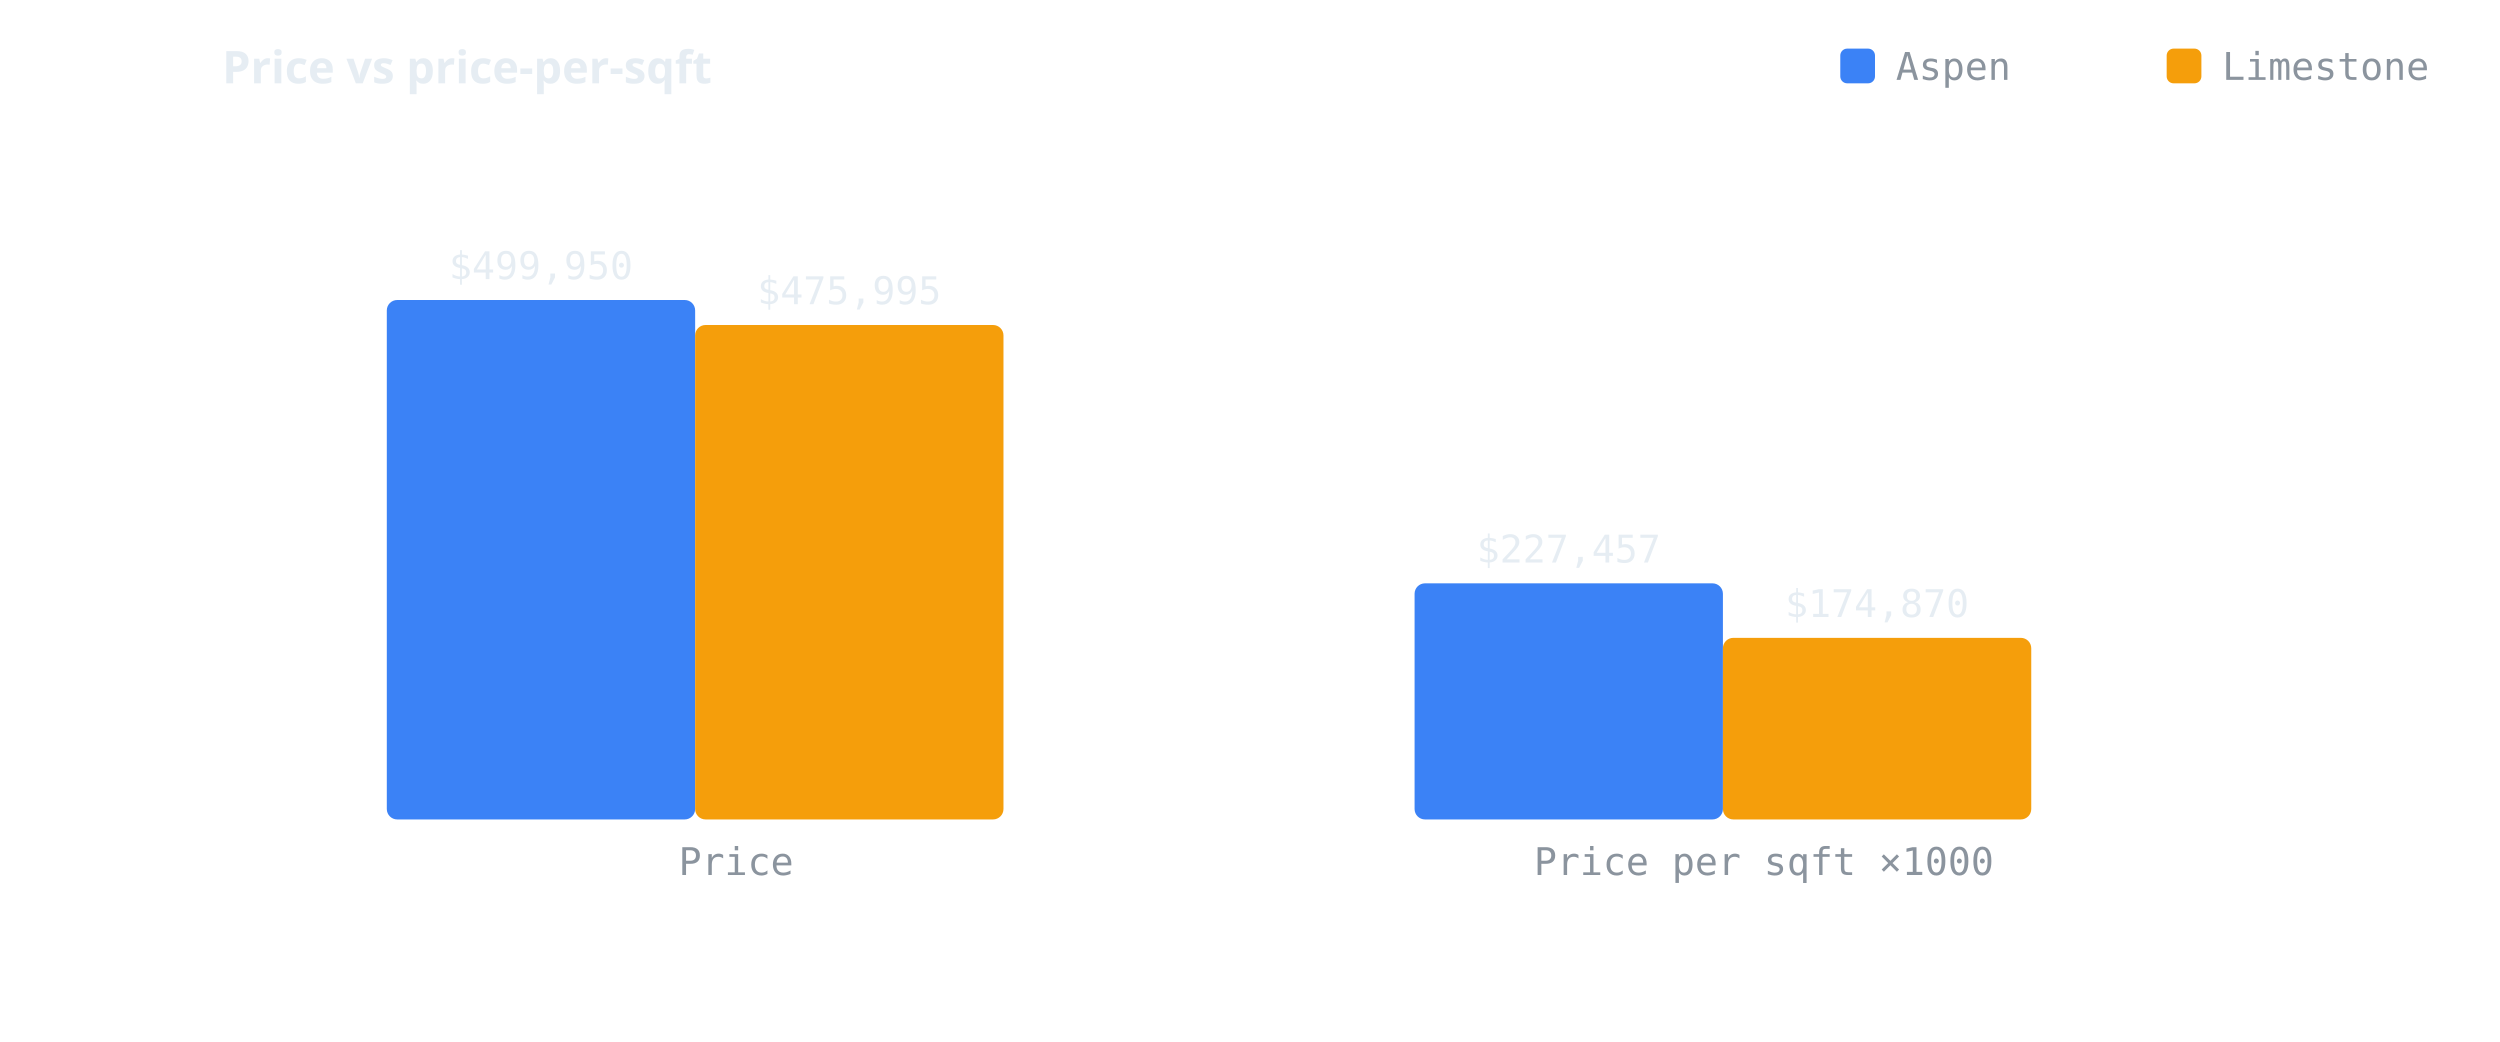
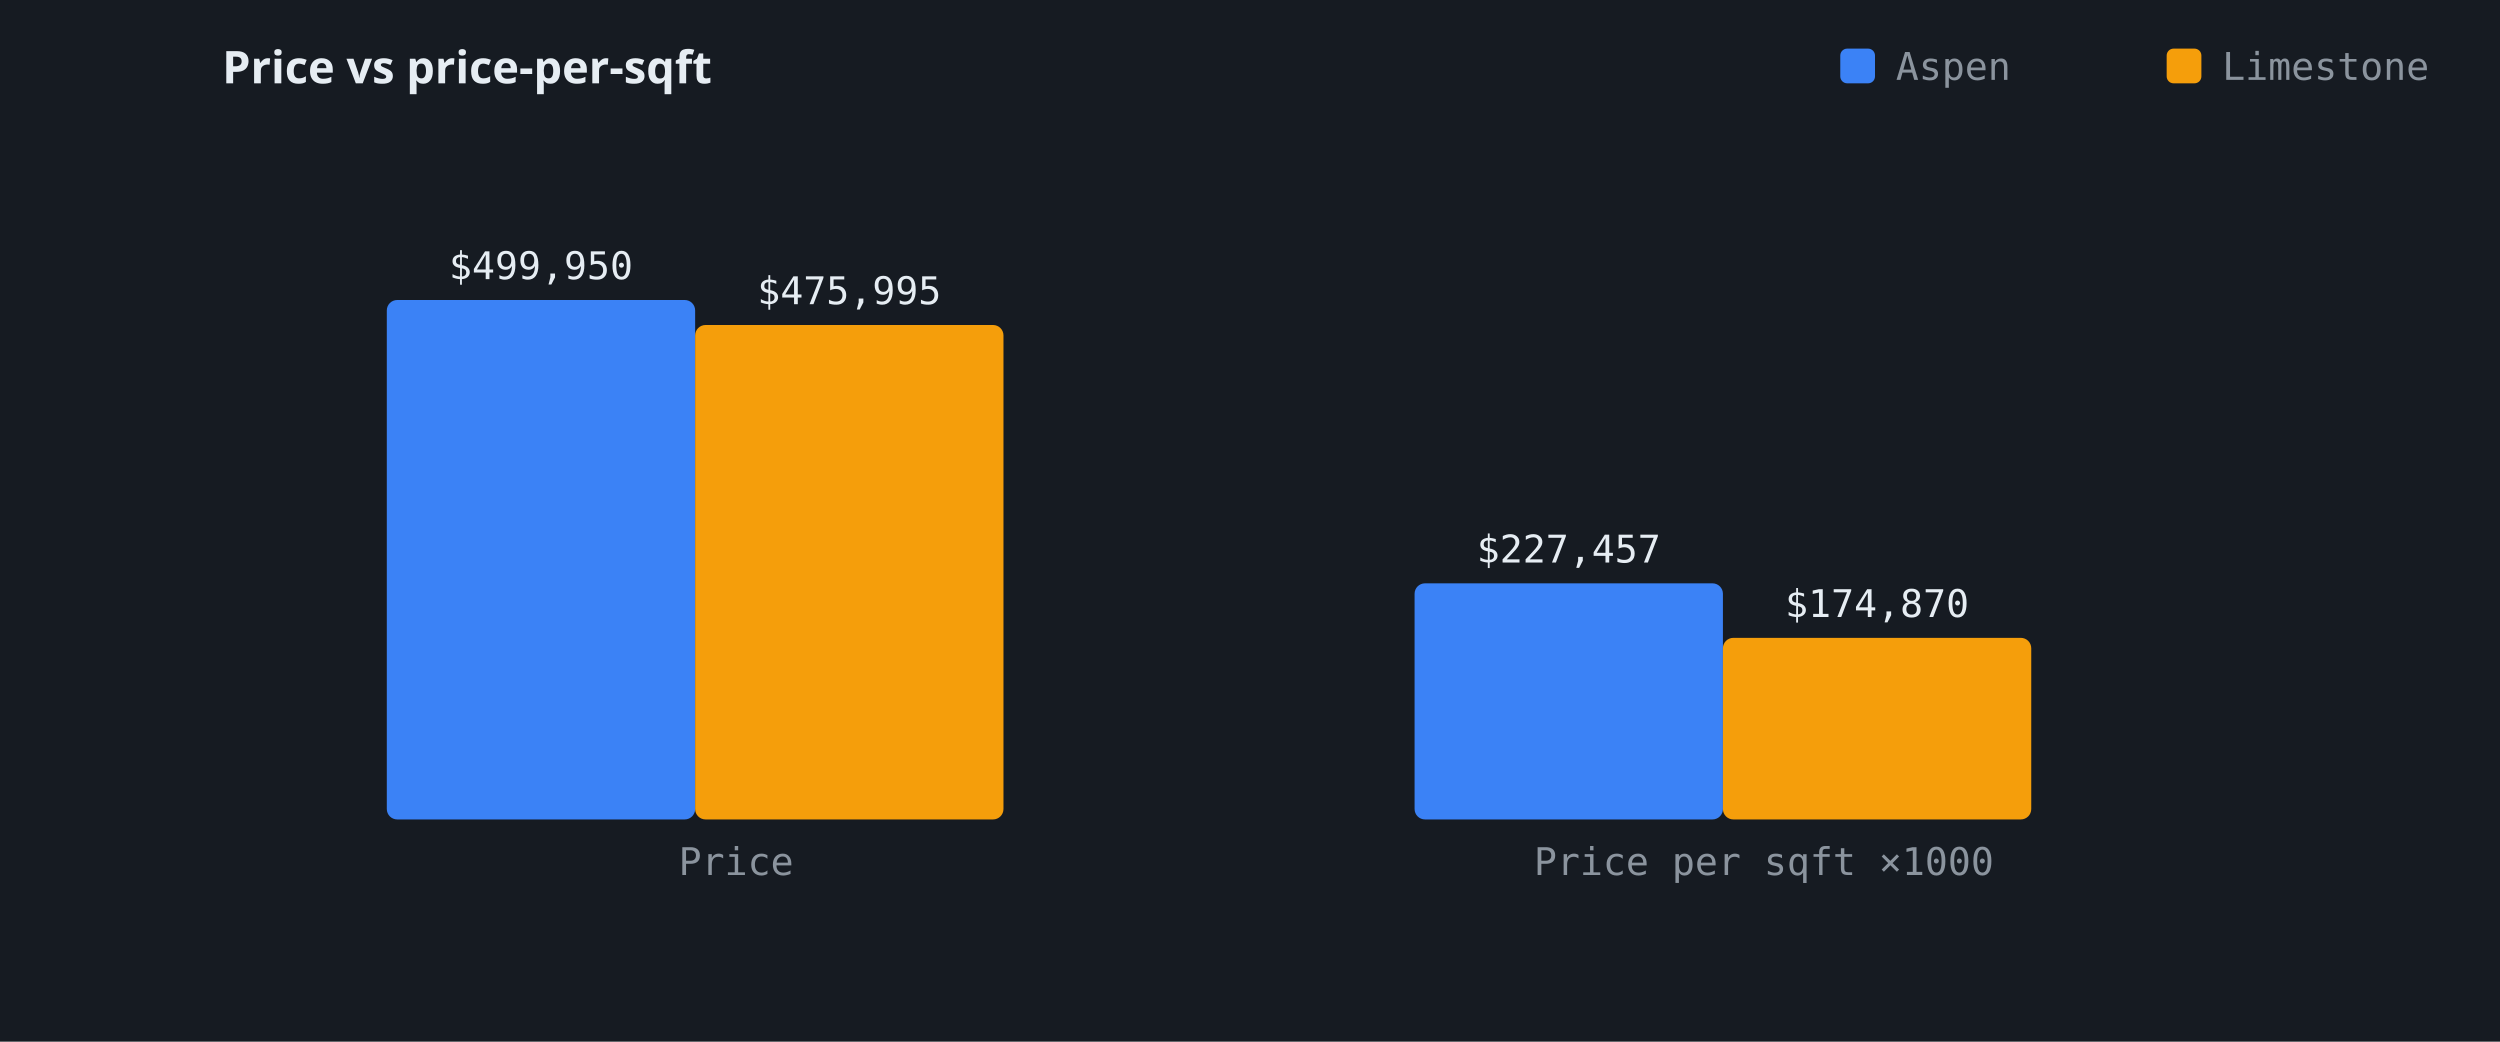
- <svg viewBox="0 0 720 300" class="cht">
+ <svg width="720" height="300" preserveAspectRatio="xMidYMid meet" viewBox="0 0 720 300" class="cht" data-bg="1">
  <style>.ax{fill:#8b949e;font:11px ui-monospace,monospace}.v{fill:#e6edf3;font:11px ui-monospace,monospace}.t{fill:#e6edf3;font:600 13px sans-serif}</style>
+   <rect width="720" height="300" fill="#161b22" />
  <text x="64" y="24" class="t">Price vs price-per-sqft</text>
  <rect x="530" y="14" width="10" height="10" fill="#3b82f6" rx="2" />
  <text x="546" y="23" class="ax">Aspen</text>
  <rect x="624" y="14" width="10" height="10" fill="#f59e0b" rx="2" />
  <text x="640" y="23" class="ax">Limestone</text>
  <rect x="111.4" y="86.4" width="88.8" height="149.6" fill="#3b82f6" rx="3" />
  <text x="155.8" y="80.4" text-anchor="middle" class="v">$499,950</text>
  <rect x="200.2" y="93.6" width="88.8" height="142.4" fill="#f59e0b" rx="3" />
  <text x="244.6" y="87.6" text-anchor="middle" class="v">$475,995</text>
  <text x="212.0" y="252" text-anchor="middle" class="ax">Price</text>
  <rect x="407.4" y="168.0" width="88.8" height="68.0" fill="#3b82f6" rx="3" />
  <text x="451.8" y="162.0" text-anchor="middle" class="v">$227,457</text>
  <rect x="496.2" y="183.7" width="88.8" height="52.3" fill="#f59e0b" rx="3" />
  <text x="540.6" y="177.7" text-anchor="middle" class="v">$174,870</text>
  <text x="508.0" y="252" text-anchor="middle" class="ax">Price per sqft ×1000</text>
</svg>
